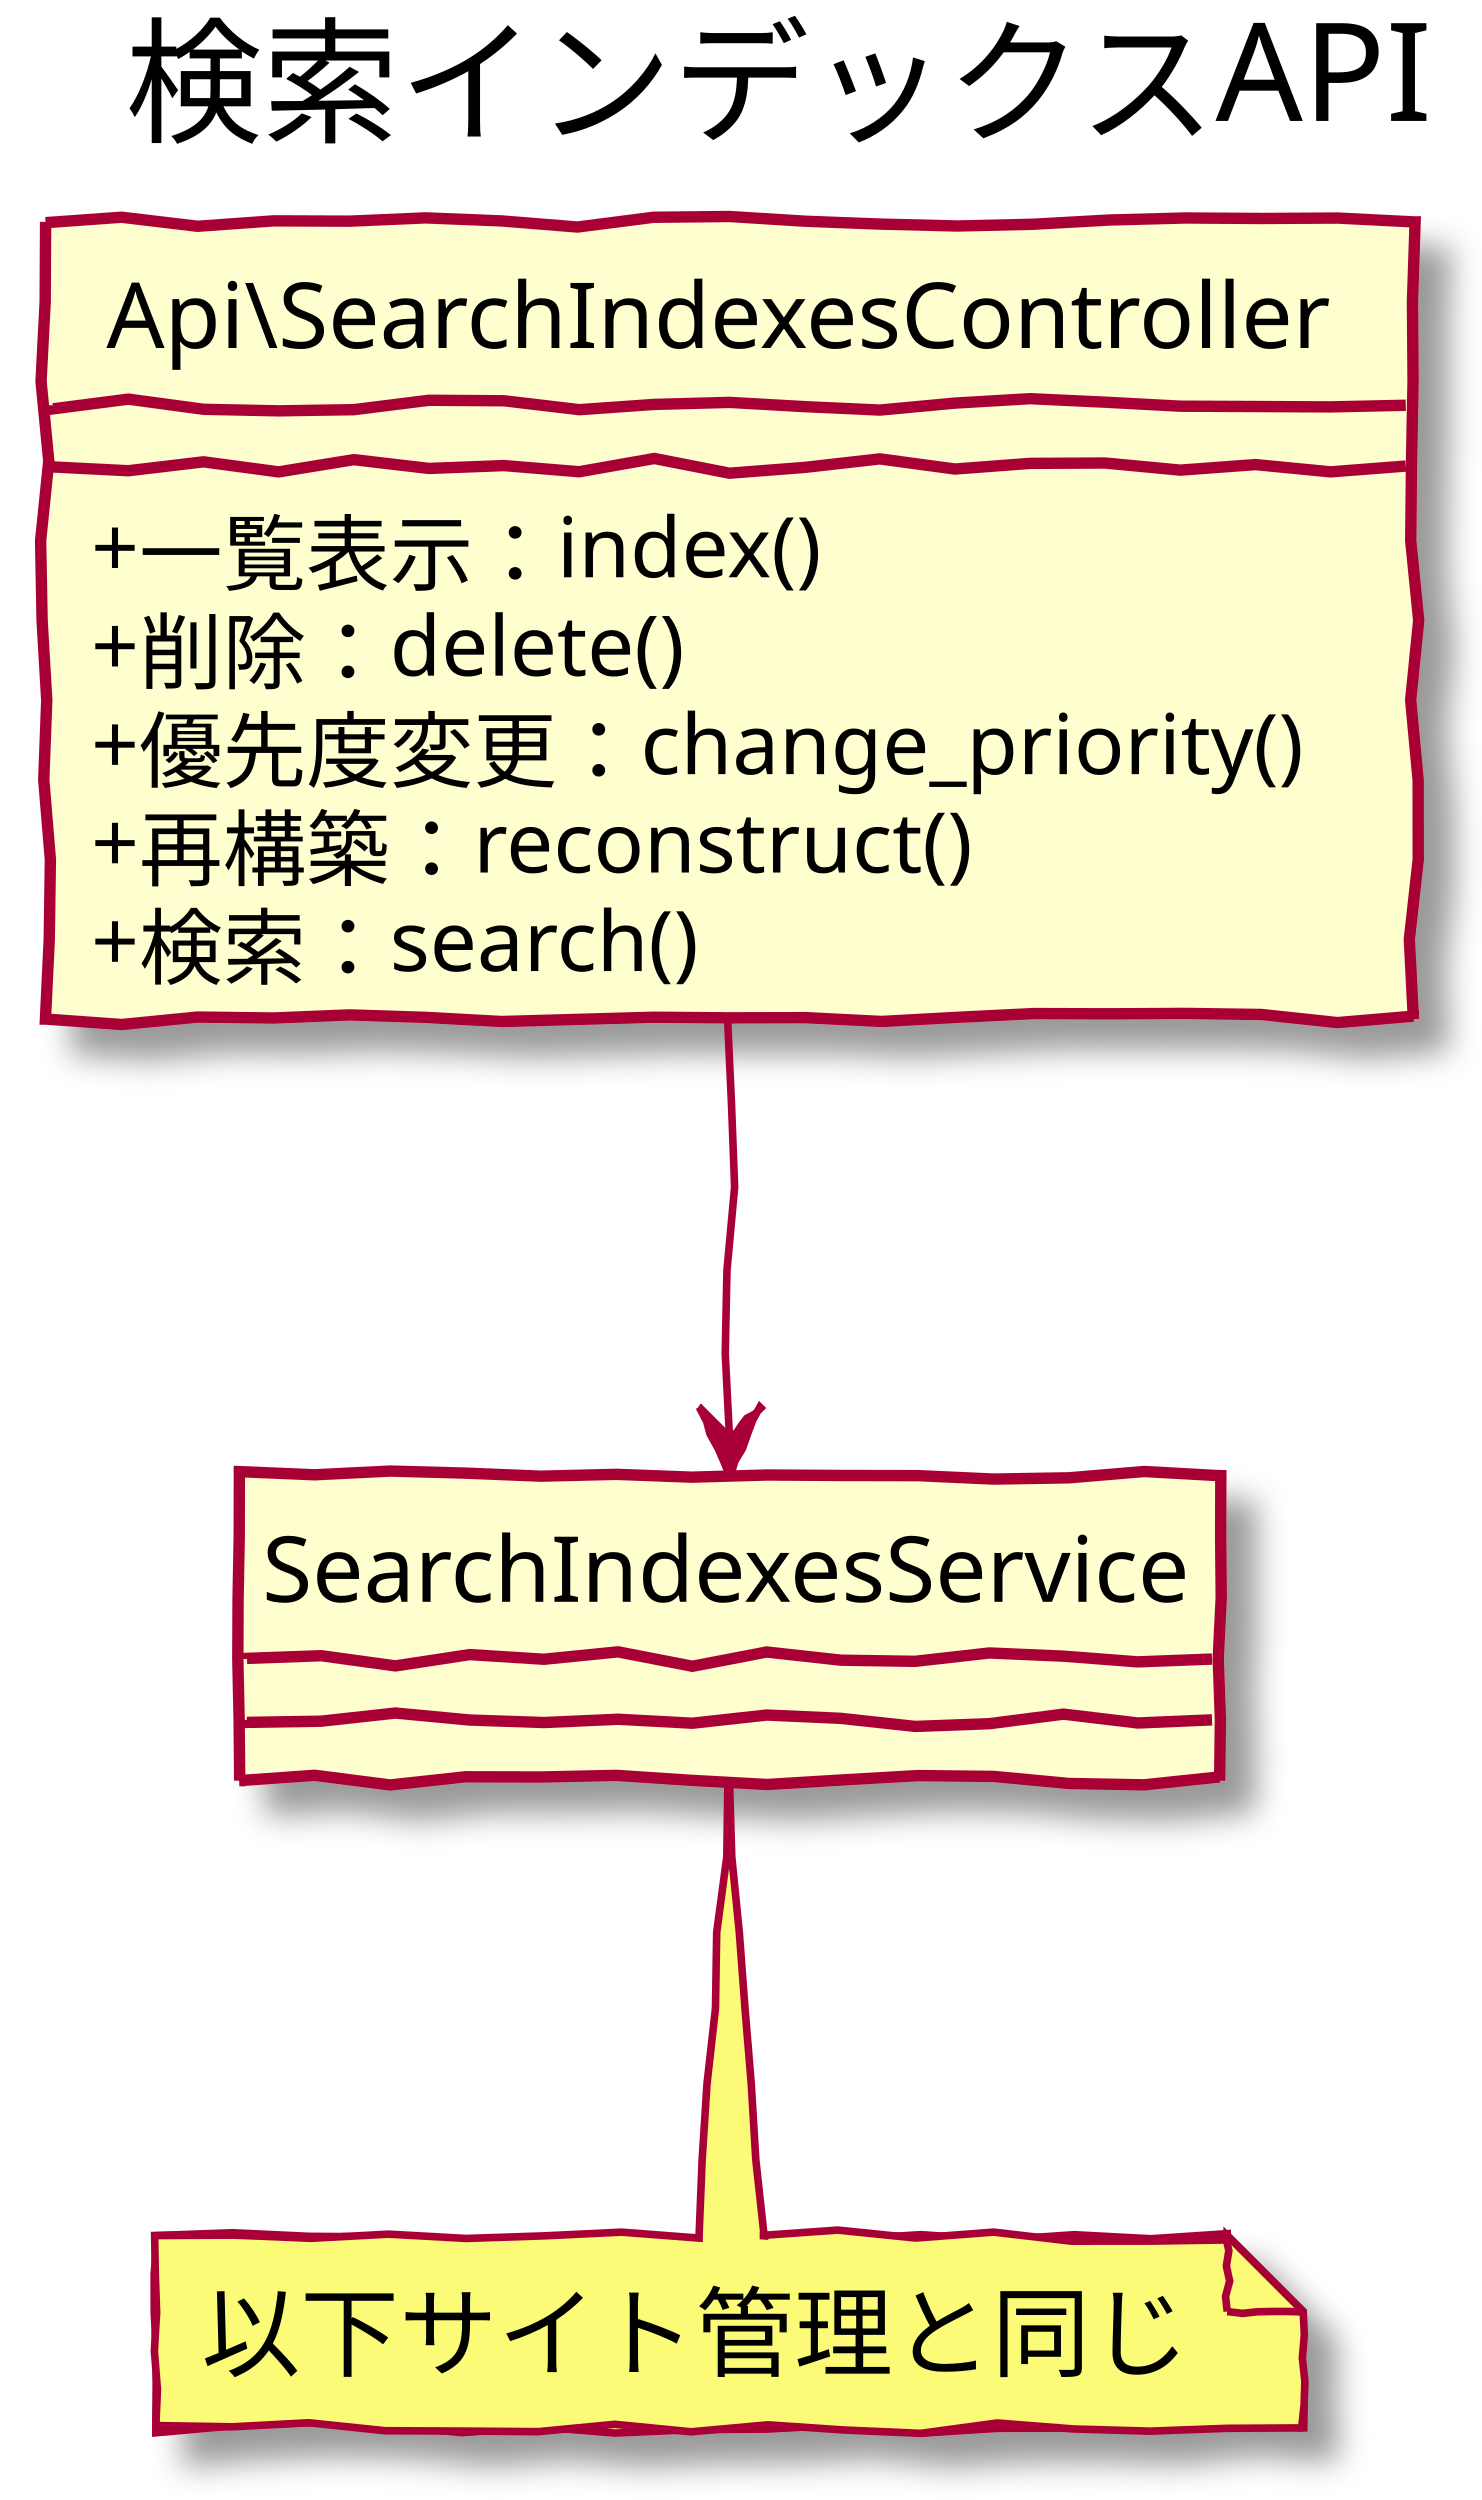
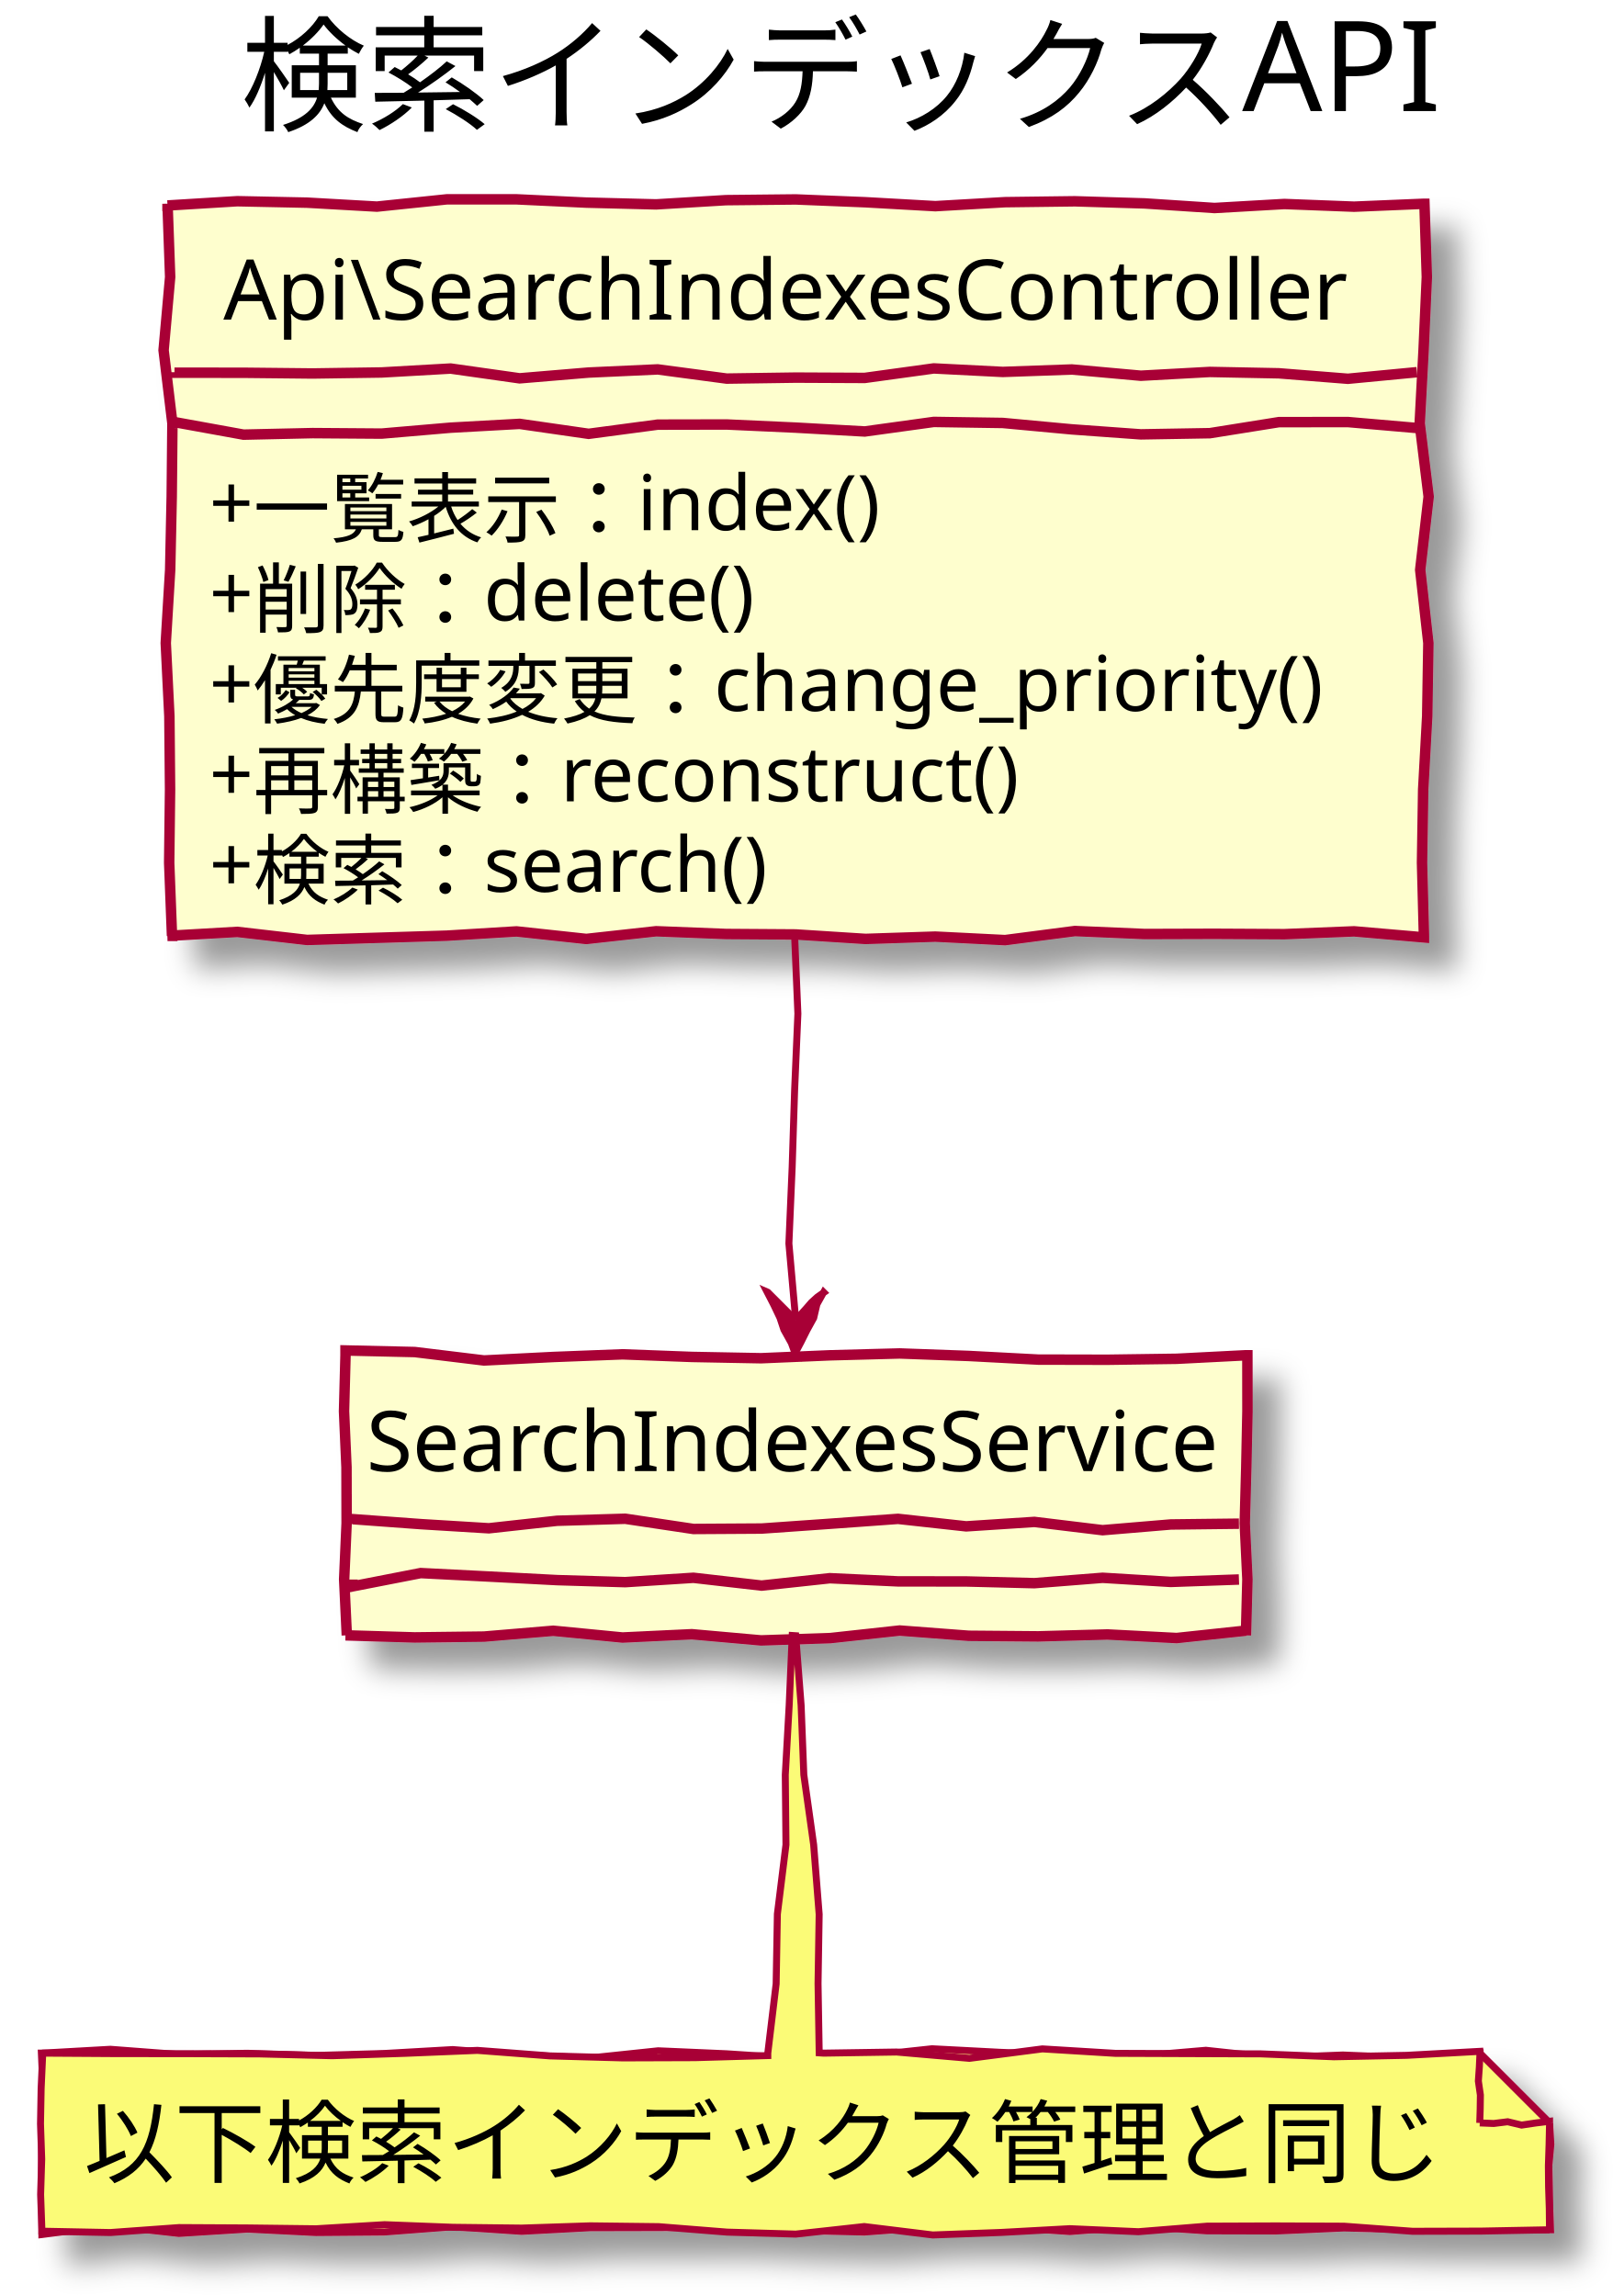
- <svg xmlns="http://www.w3.org/2000/svg" contentScriptType="application/ecmascript" contentStyleType="text/css" height="329px" preserveAspectRatio="none" style="width:195px;height:329px;" version="1.1" viewBox="0 0 195 329" width="195px" zoomAndPan="magnify">
+ <svg xmlns="http://www.w3.org/2000/svg" contentScriptType="application/ecmascript" contentStyleType="text/css" height="329px" preserveAspectRatio="none" style="width:231px;height:329px;" version="1.1" viewBox="0 0 231 329" width="231px" zoomAndPan="magnify">
  <defs>
-     <filter height="300%" id="fea1dsd" width="300%" x="-1" y="-1">
+     <filter height="300%" id="fhumfec" width="300%" x="-1" y="-1">
      <feGaussianBlur result="blurOut" stdDeviation="2.0" />
      <feColorMatrix in="blurOut" result="blurOut2" type="matrix" values="0 0 0 0 0 0 0 0 0 0 0 0 0 0 0 0 0 0 .4 0" />
      <feOffset dx="4.0" dy="4.0" in="blurOut2" result="blurOut3" />
      <feBlend in="SourceGraphic" in2="blurOut3" mode="normal" />
    </filter>
  </defs>
  <g>
-     <text fill="#000000" font-family="sans-serif" font-size="18" lengthAdjust="spacingAndGlyphs" textLength="171" x="16.5" y="17.402">検索インデックスAPI</text>
-     <polygon fill="#FEFECE" filter="url(#fea1dsd)" points="6,29.199,6,29.302,16,28.586,26,29.779,36,29.065,46,29.105,56,28.673,66,29.073,76,29.877,86,28.592,96,28.492,106,29.113,116,29.496,126,29.741,136,29.51,146,28.952,156,28.686,166,28.752,176,28.696,186,29.199,186.228,29.199,185.879,39.69,185.957,50.181,185.757,60.672,185.651,71.162,186.701,81.653,185.644,92.144,186.627,102.635,186.64,113.126,185.469,123.617,186,134.107,186,133.727,176,134.574,166,133.505,156,133.364,146,133.416,136,133.384,126,133.878,116,134.425,106,133.92,96,133.947,86,133.867,76,134.149,66,134.431,56,133.882,46,133.56,36,133.967,26,133.846,16,134.825,6,134.107,5.979,134.107,6.482,123.617,6.631,113.126,5.759,102.635,6.153,92.144,5.54,81.653,5.345,71.162,6.418,60.672,5.401,50.181,5.946,39.69,6,29.199" style="stroke: #A80036; stroke-width: 1.5;" />
-     <text fill="#000000" font-family="sans-serif" font-size="12" lengthAdjust="spacingAndGlyphs" textLength="164" x="14" y="45.801">Api\SearchIndexesController</text>
-     <path d="M7,53.332 L7,53.798 L16.889,52.526 L26.778,53.862 L36.667,54.067 L46.556,53.913 L56.444,52.677 L66.333,52.741 L76.222,53.913 L86.111,53.221 L96,52.954 L105.889,53.513 L115.778,53.965 L125.667,53.048 L135.556,52.465 L145.444,52.927 L155.333,53.455 L165.222,53.498 L175.111,53.547 L185,53.332 " fill="#FEFECE" style="stroke: #A80036; stroke-width: 1.5;" />
-     <path d="M7,61.332 L7,61.451 L16.889,61.949 L26.778,60.775 L36.667,62.101 L46.556,60.49 L56.444,61.646 L66.333,61.27 L76.222,62.082 L86.111,60.336 L96,62.274 L105.889,61.511 L115.778,60.389 L125.667,61.724 L135.556,60.98 L145.444,60.933 L155.333,61.869 L165.222,61.14 L175.111,62.097 L185,61.332 " fill="#FEFECE" style="stroke: #A80036; stroke-width: 1.5;" />
-     <text fill="#000000" font-family="sans-serif" font-size="11" lengthAdjust="spacingAndGlyphs" textLength="102" x="12" y="75.967">+一覧表示：index()</text>
-     <text fill="#000000" font-family="sans-serif" font-size="11" lengthAdjust="spacingAndGlyphs" textLength="82" x="12" y="88.922">+削除：delete()</text>
-     <text fill="#000000" font-family="sans-serif" font-size="11" lengthAdjust="spacingAndGlyphs" textLength="168" x="12" y="101.877">+優先度変更：change_priority()</text>
-     <text fill="#000000" font-family="sans-serif" font-size="11" lengthAdjust="spacingAndGlyphs" textLength="124" x="12" y="114.832">+再構築：reconstruct()</text>
-     <text fill="#000000" font-family="sans-serif" font-size="11" lengthAdjust="spacingAndGlyphs" textLength="86" x="12" y="127.787">+検索：search()</text>
-     <polygon fill="#FEFECE" filter="url(#fea1dsd)" points="31.5,194.199,31.5,193.667,41.423,194.083,51.346,193.592,61.269,193.864,71.192,194.264,81.115,194.022,91.038,194.395,100.962,194.109,110.885,194.172,120.808,194.194,130.731,194.645,140.654,194.48,150.577,193.65,160.5,194.199,160.659,194.199,160.636,202.226,160.713,210.252,160.316,218.279,160.605,226.305,160.5,234.332,160.5,233.84,150.577,234.884,140.654,234.704,130.731,233.775,120.808,233.668,110.885,234.235,100.962,234.839,91.038,234.295,81.115,233.64,71.192,233.852,61.269,233.824,51.346,234.901,41.423,233.628,31.5,234.332,31.546,234.332,31.469,226.305,31.296,218.279,31.331,210.252,31.482,202.226,31.5,194.199" style="stroke: #A80036; stroke-width: 1.5;" />
-     <text fill="#000000" font-family="sans-serif" font-size="12" lengthAdjust="spacingAndGlyphs" textLength="123" x="34.5" y="210.801">SearchIndexesService</text>
-     <path d="M32.5,218.332 L32.5,218.242 L42.269,217.891 L52.038,219.232 L61.808,217.745 L71.577,218.358 L81.346,217.382 L91.115,219.281 L100.885,217.404 L110.654,218.48 L120.423,218.631 L130.192,217.529 L139.962,217.952 L149.731,218.701 L159.5,218.332 " fill="#FEFECE" style="stroke: #A80036; stroke-width: 1.5;" />
-     <path d="M32.5,226.332 L32.5,226.664 L42.269,226.507 L52.038,225.434 L61.808,226.355 L71.577,226.686 L81.346,226.252 L91.115,226.775 L100.885,225.698 L110.654,226.134 L120.423,227.198 L130.192,226.838 L139.962,225.578 L149.731,226.747 L159.5,226.332 " fill="#FEFECE" style="stroke: #A80036; stroke-width: 1.5;" />
-     <polygon fill="#FBFB77" filter="url(#fea1dsd)" points="20.5,294.199,20.731,294.199,20.284,299.261,20.297,304.323,20.556,309.385,20.548,314.448,20.5,319.51,20.5,320.156,30.567,319.258,40.633,318.82,50.7,319.098,60.767,320.149,70.833,319.368,80.9,320.193,90.967,319.751,101.033,319.667,111.1,319.124,121.167,320.215,131.233,319.571,141.3,319.529,151.367,319.885,161.433,318.813,171.5,319.51,171.581,319.51,171.626,316.448,171.459,313.385,171.273,310.323,171.493,307.261,171.5,304.199,171.348,304.048,169.491,302.19,167.431,300.13,165.479,298.178,163.535,296.234,161.5,294.199,161.5,293.953,151.429,294.619,141.357,294.084,131.286,294.785,121.214,294.08,111.143,294.696,101.071,294.206,91,294.605,80.929,294.631,70.857,294.645,60.786,294.643,50.714,294.38,40.643,294.301,30.571,293.828,20.5,294.199" style="stroke: #A80036; stroke-width: 1.0;" />
-     <polygon fill="#FBFB77" points="20.5,294.199,20.348,294.199,20.439,299.261,20.613,304.323,20.316,309.385,20.719,314.448,20.5,319.51,20.5,319.201,30.567,319.367,40.633,318.834,50.7,319.882,60.767,319.929,70.833,320.004,80.9,319.038,90.967,320.025,101.033,319.106,111.1,319.788,121.167,320.227,131.233,318.865,141.3,319.652,151.367,319.938,161.433,319.567,171.5,319.51,171.297,319.51,171.621,316.448,171.719,313.385,171.388,310.323,171.65,307.261,171.5,304.199,171.418,304.117,169.348,302.047,167.546,300.245,165.636,298.335,163.43,296.129,161.5,294.199,161.5,294.776,151.25,294.932,141,294.939,130.75,293.746,120.5,294.527,110.25,293.48,100,294.199,100.557,294.236,99.466,284.24,98.866,274.276,98.042,264.297,97.294,254.323,96.299,244.333,96,234.389,95.791,234.375,95.645,244.378,94.317,254.303,94.157,264.305,93.04,274.243,92.404,284.213,92,294.199,92,294.531,81.786,293.75,71.571,294.239,61.357,294.581,51.143,294.014,40.929,294.561,30.714,294.14,20.5,294.199" style="stroke: #A80036; stroke-width: 1.0;" />
-     <path d="M161.5,294.199 L161.272,294.199 L161.717,296.199 L161.39,298.199 L161.823,300.199 L161.283,302.199 L161.5,304.199 " fill="#FBFB77" style="stroke: #A80036; stroke-width: 1.0;" />
-     <path d="M171.5,304.199 L171.5,304.247 L169.5,304.193 L167.5,304.189 L165.5,304.227 L163.5,304.44 L161.5,304.199 " fill="#FBFB77" style="stroke: #A80036; stroke-width: 1.0;" />
-     <text fill="#000000" font-family="sans-serif" font-size="13" lengthAdjust="spacingAndGlyphs" textLength="130" x="26.5" y="311.768">以下サイト管理と同じ</text>
-     <path d="M96,134.279 L95.76,134.279 L96.263,145.255 L96.677,156.231 L95.665,167.207 L95.441,178.183 L96,189.159 " fill="none" style="stroke: #A80036; stroke-width: 1.0;" />
-     <polygon fill="#A80036" points="96,194.169,96.13,194.227,96.693,192.322,97.709,190.618,98.365,188.754,99.053,186.904,100,185.169,100.128,185.297,99.328,186.097,98.279,186.648,97.592,187.561,96.954,188.523,96,189.169,95.955,189.124,95.177,188.347,94.461,187.63,93.671,186.841,92.781,185.95,92,185.169,92.014,185.175,92.994,187.055,93.433,188.695,94.503,190.615,95.287,192.408,96,194.169" style="stroke: #A80036; stroke-width: 1.0;" />
+     <text fill="#000000" font-family="sans-serif" font-size="18" lengthAdjust="spacingAndGlyphs" textLength="171" x="34.5" y="17.402">検索インデックスAPI</text>
+     <polygon fill="#FEFECE" filter="url(#fhumfec)" points="24,29.199,24,29.444,34,28.832,44,29.04,54,29.606,64,28.565,74,28.563,84,29.033,94,29.286,104,28.682,114,28.577,124,28.981,134,29.543,144,28.97,154,28.843,164,29.149,174,29.805,184,29.232,194,29.615,204,29.199,204.075,29.199,204.418,39.69,203.949,50.181,203.393,60.672,204.678,71.162,203.468,81.653,204.637,92.144,204.47,102.635,203.893,113.126,203.726,123.617,204,134.107,204,134.318,194,133.454,184,133.858,174,133.806,164,133.836,154,133.409,144,134.709,134,134.209,124,134.538,114,133.9,104,133.832,94,133.44,84,134.543,74,133.464,64,134.074,54,134.379,44,134.686,34,133.532,24,134.107,24.643,134.107,24.237,123.617,24.364,113.126,24.267,102.635,23.747,92.144,24.38,81.653,24.601,71.162,24.701,60.672,23.436,50.181,24.378,39.69,24,29.199" style="stroke: #A80036; stroke-width: 1.5;" />
+     <text fill="#000000" font-family="sans-serif" font-size="12" lengthAdjust="spacingAndGlyphs" textLength="164" x="32" y="45.801">Api\SearchIndexesController</text>
+     <path d="M25,53.332 L25,53.408 L34.889,53.414 L44.778,53.517 L54.667,53.372 L64.556,52.81 L74.444,54.211 L84.333,53.384 L94.222,52.932 L104.111,54.25 L114,54.108 L123.889,54.154 L133.778,52.792 L143.667,53.295 L153.556,52.944 L163.444,53.838 L173.333,53.296 L183.222,53.491 L193.111,54.276 L203,53.332 " fill="#FEFECE" style="stroke: #A80036; stroke-width: 1.5;" />
+     <path d="M25,61.332 L25,60.484 L34.889,62.281 L44.778,62.061 L54.667,62.132 L64.556,61.283 L74.444,60.738 L84.333,62.164 L94.222,60.846 L104.111,60.827 L114,61.275 L123.889,61.827 L133.778,60.459 L143.667,60.607 L153.556,61.526 L163.444,62.24 L173.333,62.072 L183.222,60.489 L193.111,60.477 L203,61.332 " fill="#FEFECE" style="stroke: #A80036; stroke-width: 1.5;" />
+     <text fill="#000000" font-family="sans-serif" font-size="11" lengthAdjust="spacingAndGlyphs" textLength="102" x="30" y="75.967">+一覧表示：index()</text>
+     <text fill="#000000" font-family="sans-serif" font-size="11" lengthAdjust="spacingAndGlyphs" textLength="82" x="30" y="88.922">+削除：delete()</text>
+     <text fill="#000000" font-family="sans-serif" font-size="11" lengthAdjust="spacingAndGlyphs" textLength="168" x="30" y="101.877">+優先度変更：change_priority()</text>
+     <text fill="#000000" font-family="sans-serif" font-size="11" lengthAdjust="spacingAndGlyphs" textLength="124" x="30" y="114.832">+再構築：reconstruct()</text>
+     <text fill="#000000" font-family="sans-serif" font-size="11" lengthAdjust="spacingAndGlyphs" textLength="86" x="30" y="127.787">+検索：search()</text>
+     <polygon fill="#FEFECE" filter="url(#fhumfec)" points="49.5,194.199,49.5,193.51,59.423,193.738,69.346,194.945,79.269,194.446,89.192,194.065,99.115,194.438,109.038,194.624,118.962,194.204,128.885,193.94,138.808,194.299,148.731,194.821,158.654,194.843,168.577,194.705,178.5,194.199,178.708,194.199,178.717,202.226,178.549,210.252,178.33,218.279,178.713,226.305,178.5,234.332,178.5,233.658,168.577,234.717,158.654,234.206,148.731,234.478,138.808,234.395,128.885,233.642,118.962,234.725,109.038,235.056,99.115,234.172,89.192,234.642,79.269,233.675,69.346,234.508,59.423,234.627,49.5,234.332,49.687,234.332,49.306,226.305,49.659,218.279,49.641,210.252,49.288,202.226,49.5,194.199" style="stroke: #A80036; stroke-width: 1.5;" />
+     <text fill="#000000" font-family="sans-serif" font-size="12" lengthAdjust="spacingAndGlyphs" textLength="123" x="52.5" y="210.801">SearchIndexesService</text>
+     <path d="M50.5,218.332 L50.5,217.68 L60.269,218.396 L70.038,218.991 L79.808,217.915 L89.577,217.626 L99.346,219.09 L109.115,219.03 L118.885,218.346 L128.654,217.641 L138.423,218.715 L148.192,218.079 L157.962,219.264 L167.731,218.445 L177.5,218.332 " fill="#FEFECE" style="stroke: #A80036; stroke-width: 1.5;" />
+     <path d="M50.5,226.332 L50.5,227.316 L60.269,225.411 L70.038,225.908 L79.808,226.42 L89.577,226.71 L99.346,226.085 L109.115,227.204 L118.885,226.147 L128.654,226.601 L138.423,226.611 L148.192,226.857 L157.962,226.087 L167.731,226.677 L177.5,226.332 " fill="#FEFECE" style="stroke: #A80036; stroke-width: 1.5;" />
+     <polygon fill="#FBFB77" filter="url(#fhumfec)" points="6,294.199,5.928,294.199,6.152,299.261,6.038,304.323,5.938,309.385,5.983,314.448,6,319.51,6,320.189,15.818,318.939,25.636,320.034,35.455,319.414,45.273,319.907,55.091,319.829,64.909,319.077,74.727,319.735,84.546,319.212,94.364,319.19,104.182,319.145,114,319.599,123.818,319.839,133.636,319.101,143.454,319.091,153.273,319.763,163.091,319.004,172.909,319.664,182.727,319.689,192.546,319.251,202.364,319.496,212.182,319.547,222,319.51,222.137,319.51,222.029,316.448,221.967,313.385,221.901,310.323,222.187,307.261,222,304.199,222.087,304.286,220.142,302.341,217.988,300.187,215.896,298.095,214.162,296.361,212,294.199,212,294.133,202.19,294.858,192.381,294.467,182.571,294.844,172.762,293.79,162.952,294.629,153.143,294.464,143.333,294.083,133.524,293.571,123.714,294.631,113.905,294.932,104.095,294.291,94.286,293.864,84.476,294.896,74.667,294.446,64.857,293.688,55.048,294.249,45.238,294.529,35.429,294.218,25.619,294.392,15.809,293.647,6,294.199" style="stroke: #A80036; stroke-width: 1.0;" />
+     <polygon fill="#FBFB77" points="6,294.199,6.123,294.199,5.894,299.261,5.802,304.323,5.976,309.385,5.82,314.448,6,319.51,6,319.714,15.818,319.906,25.636,319.195,35.455,319.247,45.273,319.367,55.091,318.779,64.909,319.156,74.727,319.27,84.546,318.945,94.364,319.063,104.182,319.847,114,320.13,123.818,319.046,133.636,320.253,143.454,319.891,153.273,319.352,163.091,319.787,172.909,318.994,182.727,318.956,192.546,318.997,202.364,319.727,212.182,319.7,222,319.51,221.993,319.51,221.961,316.448,221.861,313.385,221.834,310.323,221.933,307.261,222,304.199,222.058,304.257,219.902,302.101,218.034,300.233,215.983,298.182,214.122,296.321,212,294.199,212,293.945,201.556,294.512,191.111,294.721,180.667,294.306,170.222,294.267,159.778,294.229,149.333,293.591,138.889,294.945,128.444,294.04,118,294.199,117.364,294.157,117.199,284.222,117.359,274.309,116.57,264.332,115.162,254.314,114.775,244.365,114,234.389,113.5,234.356,113.064,244.34,112.505,254.315,112.603,264.335,111.372,274.265,111.196,284.266,110,294.199,110,294.549,99.6,294.847,89.2,294.882,78.8,294.596,68.4,293.804,58,294.229,47.6,294.569,37.2,294.313,26.8,294.276,16.4,294.266,6,294.199" style="stroke: #A80036; stroke-width: 1.0;" />
+     <path d="M212,294.199 L212.033,294.199 L211.94,296.199 L211.801,298.199 L212.09,300.199 L212.062,302.199 L212,304.199 " fill="#FBFB77" style="stroke: #A80036; stroke-width: 1.0;" />
+     <path d="M222,304.199 L222,303.966 L220,304.21 L218,304.509 L216,304.031 L214,304.279 L212,304.199 " fill="#FBFB77" style="stroke: #A80036; stroke-width: 1.0;" />
+     <text fill="#000000" font-family="sans-serif" font-size="13" lengthAdjust="spacingAndGlyphs" textLength="195" x="12" y="311.768">以下検索インデックス管理と同じ</text>
+     <path d="M114,134.279 L113.852,134.279 L114.31,145.255 L113.842,156.231 L113.493,167.207 L113.023,178.183 L114,189.159 " fill="none" style="stroke: #A80036; stroke-width: 1.0;" />
+     <polygon fill="#A80036" points="114,194.169,113.812,194.086,114.738,192.342,115.622,190.579,116.577,188.848,117.036,186.896,118,185.169,118.032,185.201,117.094,185.863,116.254,186.624,115.512,187.482,114.751,188.32,114,189.169,114.008,189.178,113.028,188.197,112.302,187.472,111.427,186.596,110.915,186.084,110,185.169,109.9,185.125,110.868,186.999,111.742,188.832,112.304,190.526,113.372,192.446,114,194.169" style="stroke: #A80036; stroke-width: 1.0;" />
  </g>
</svg>
